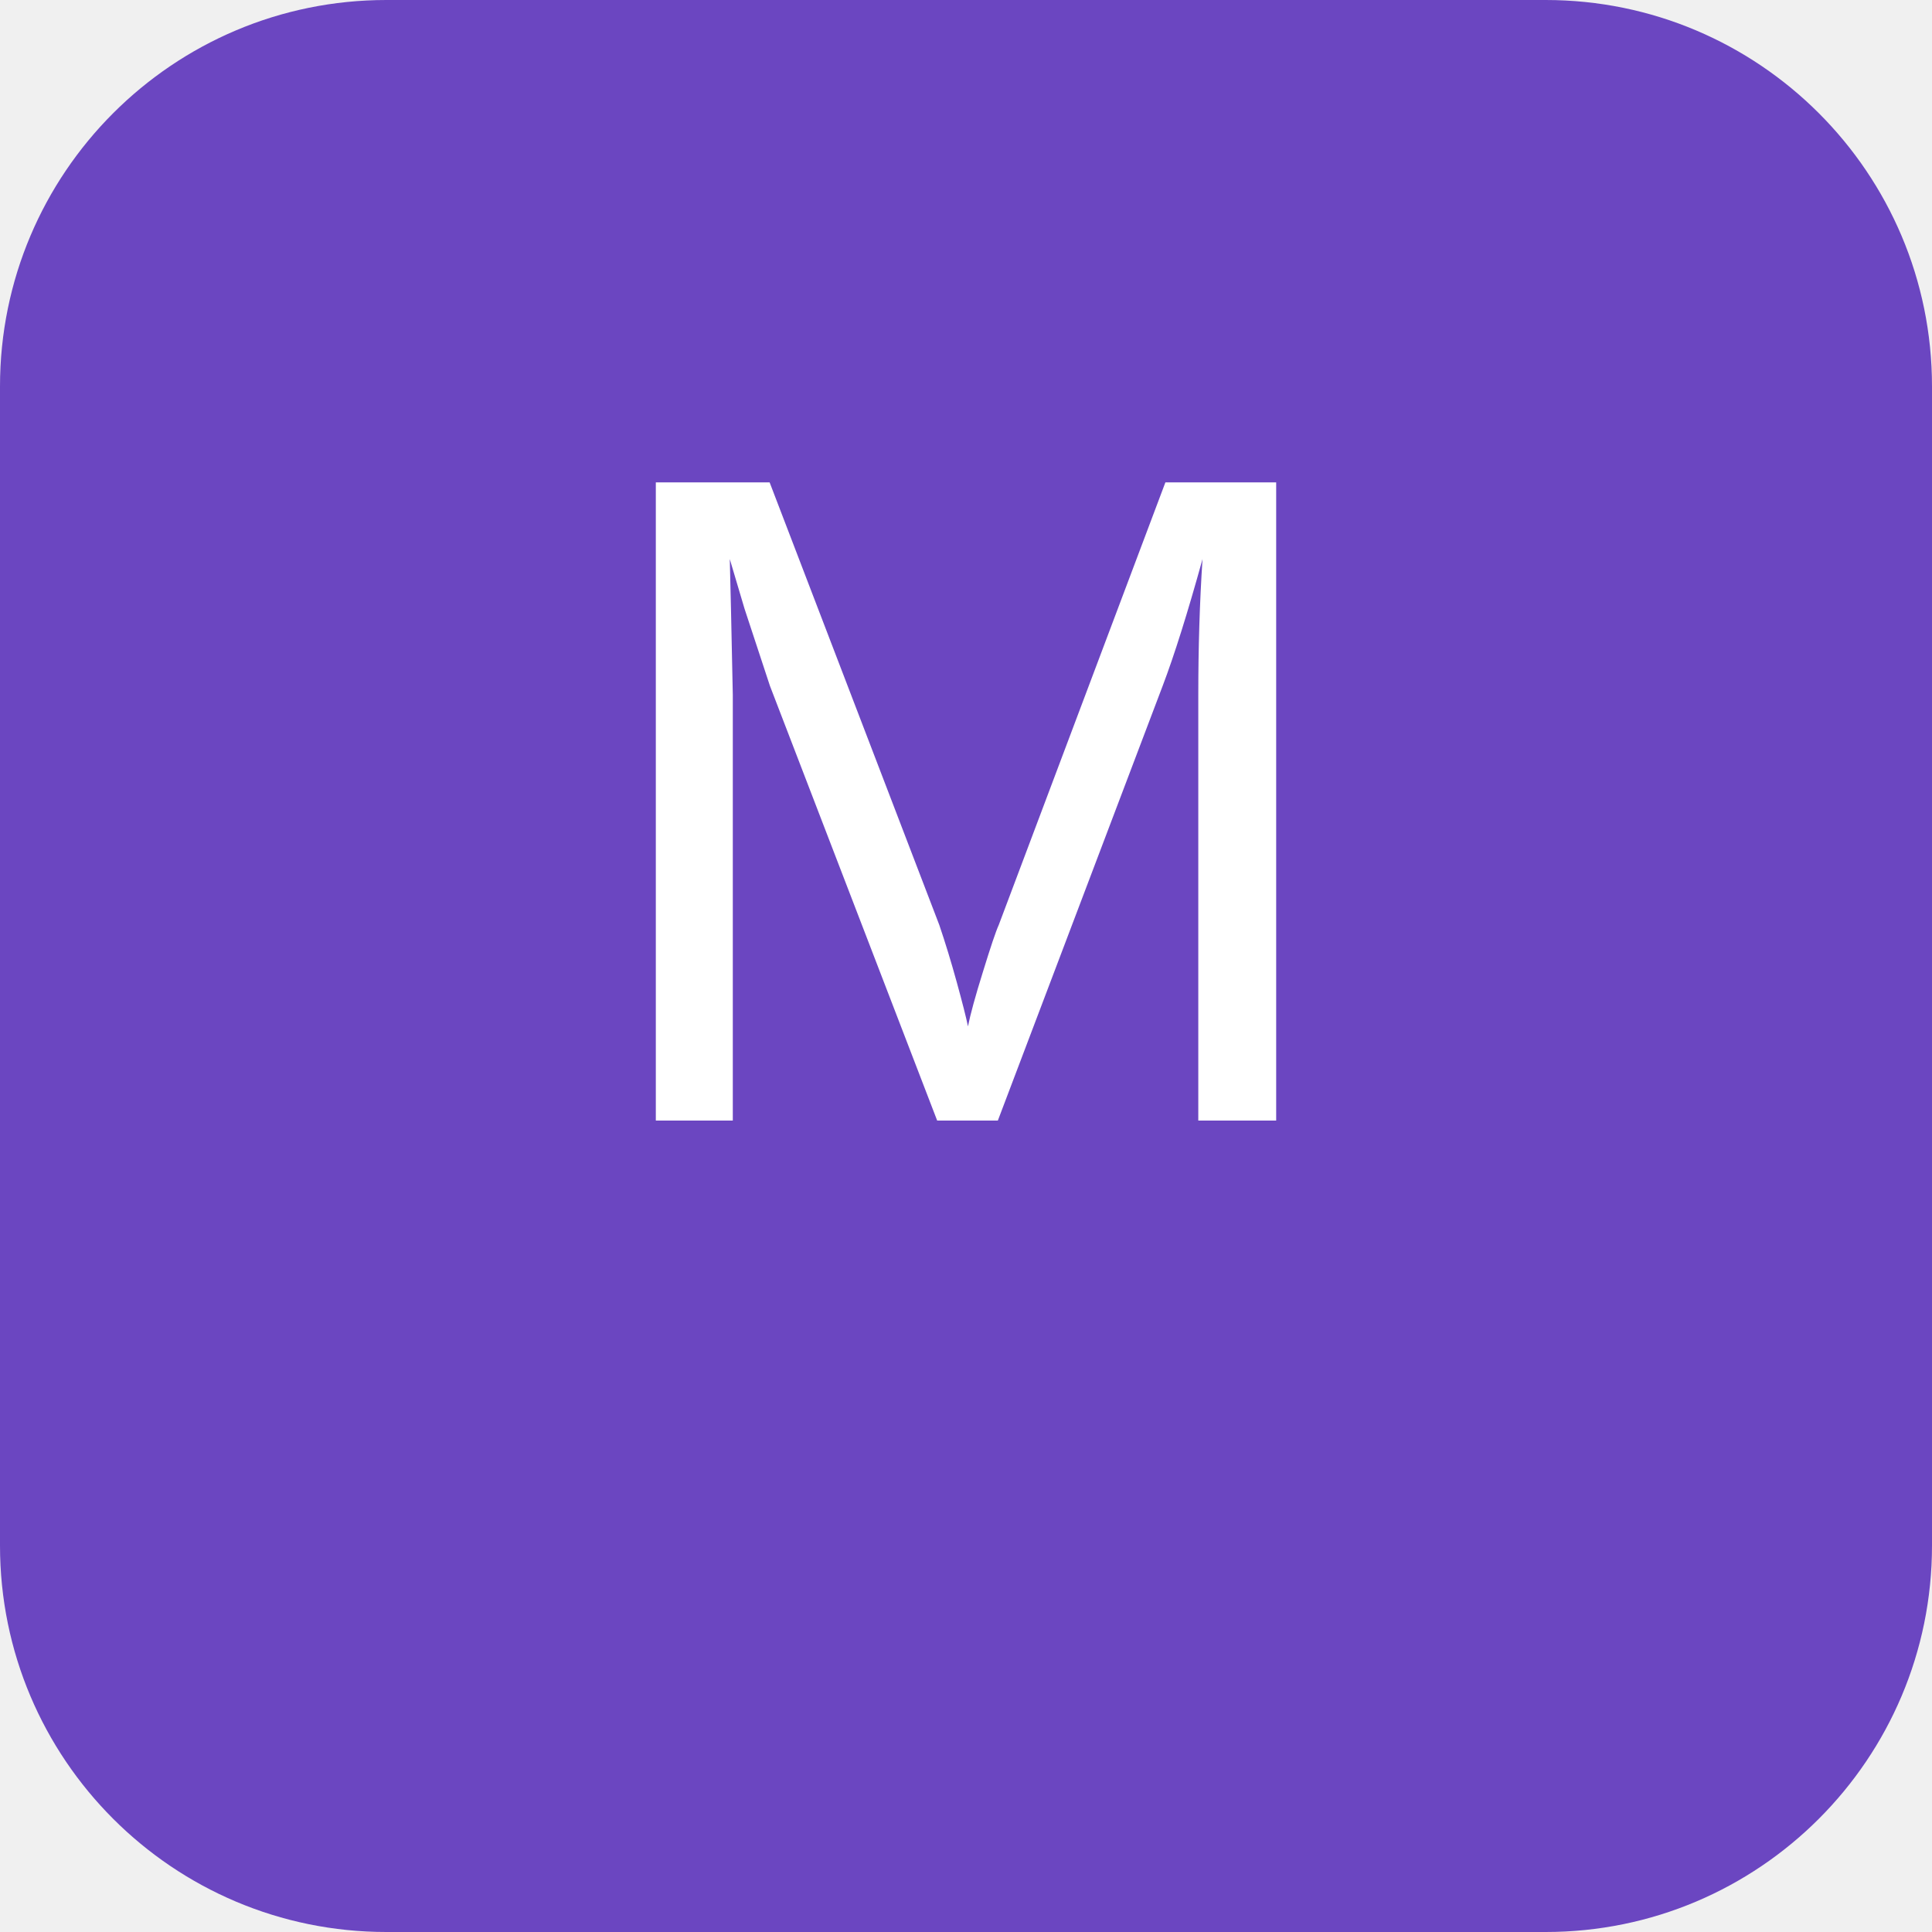
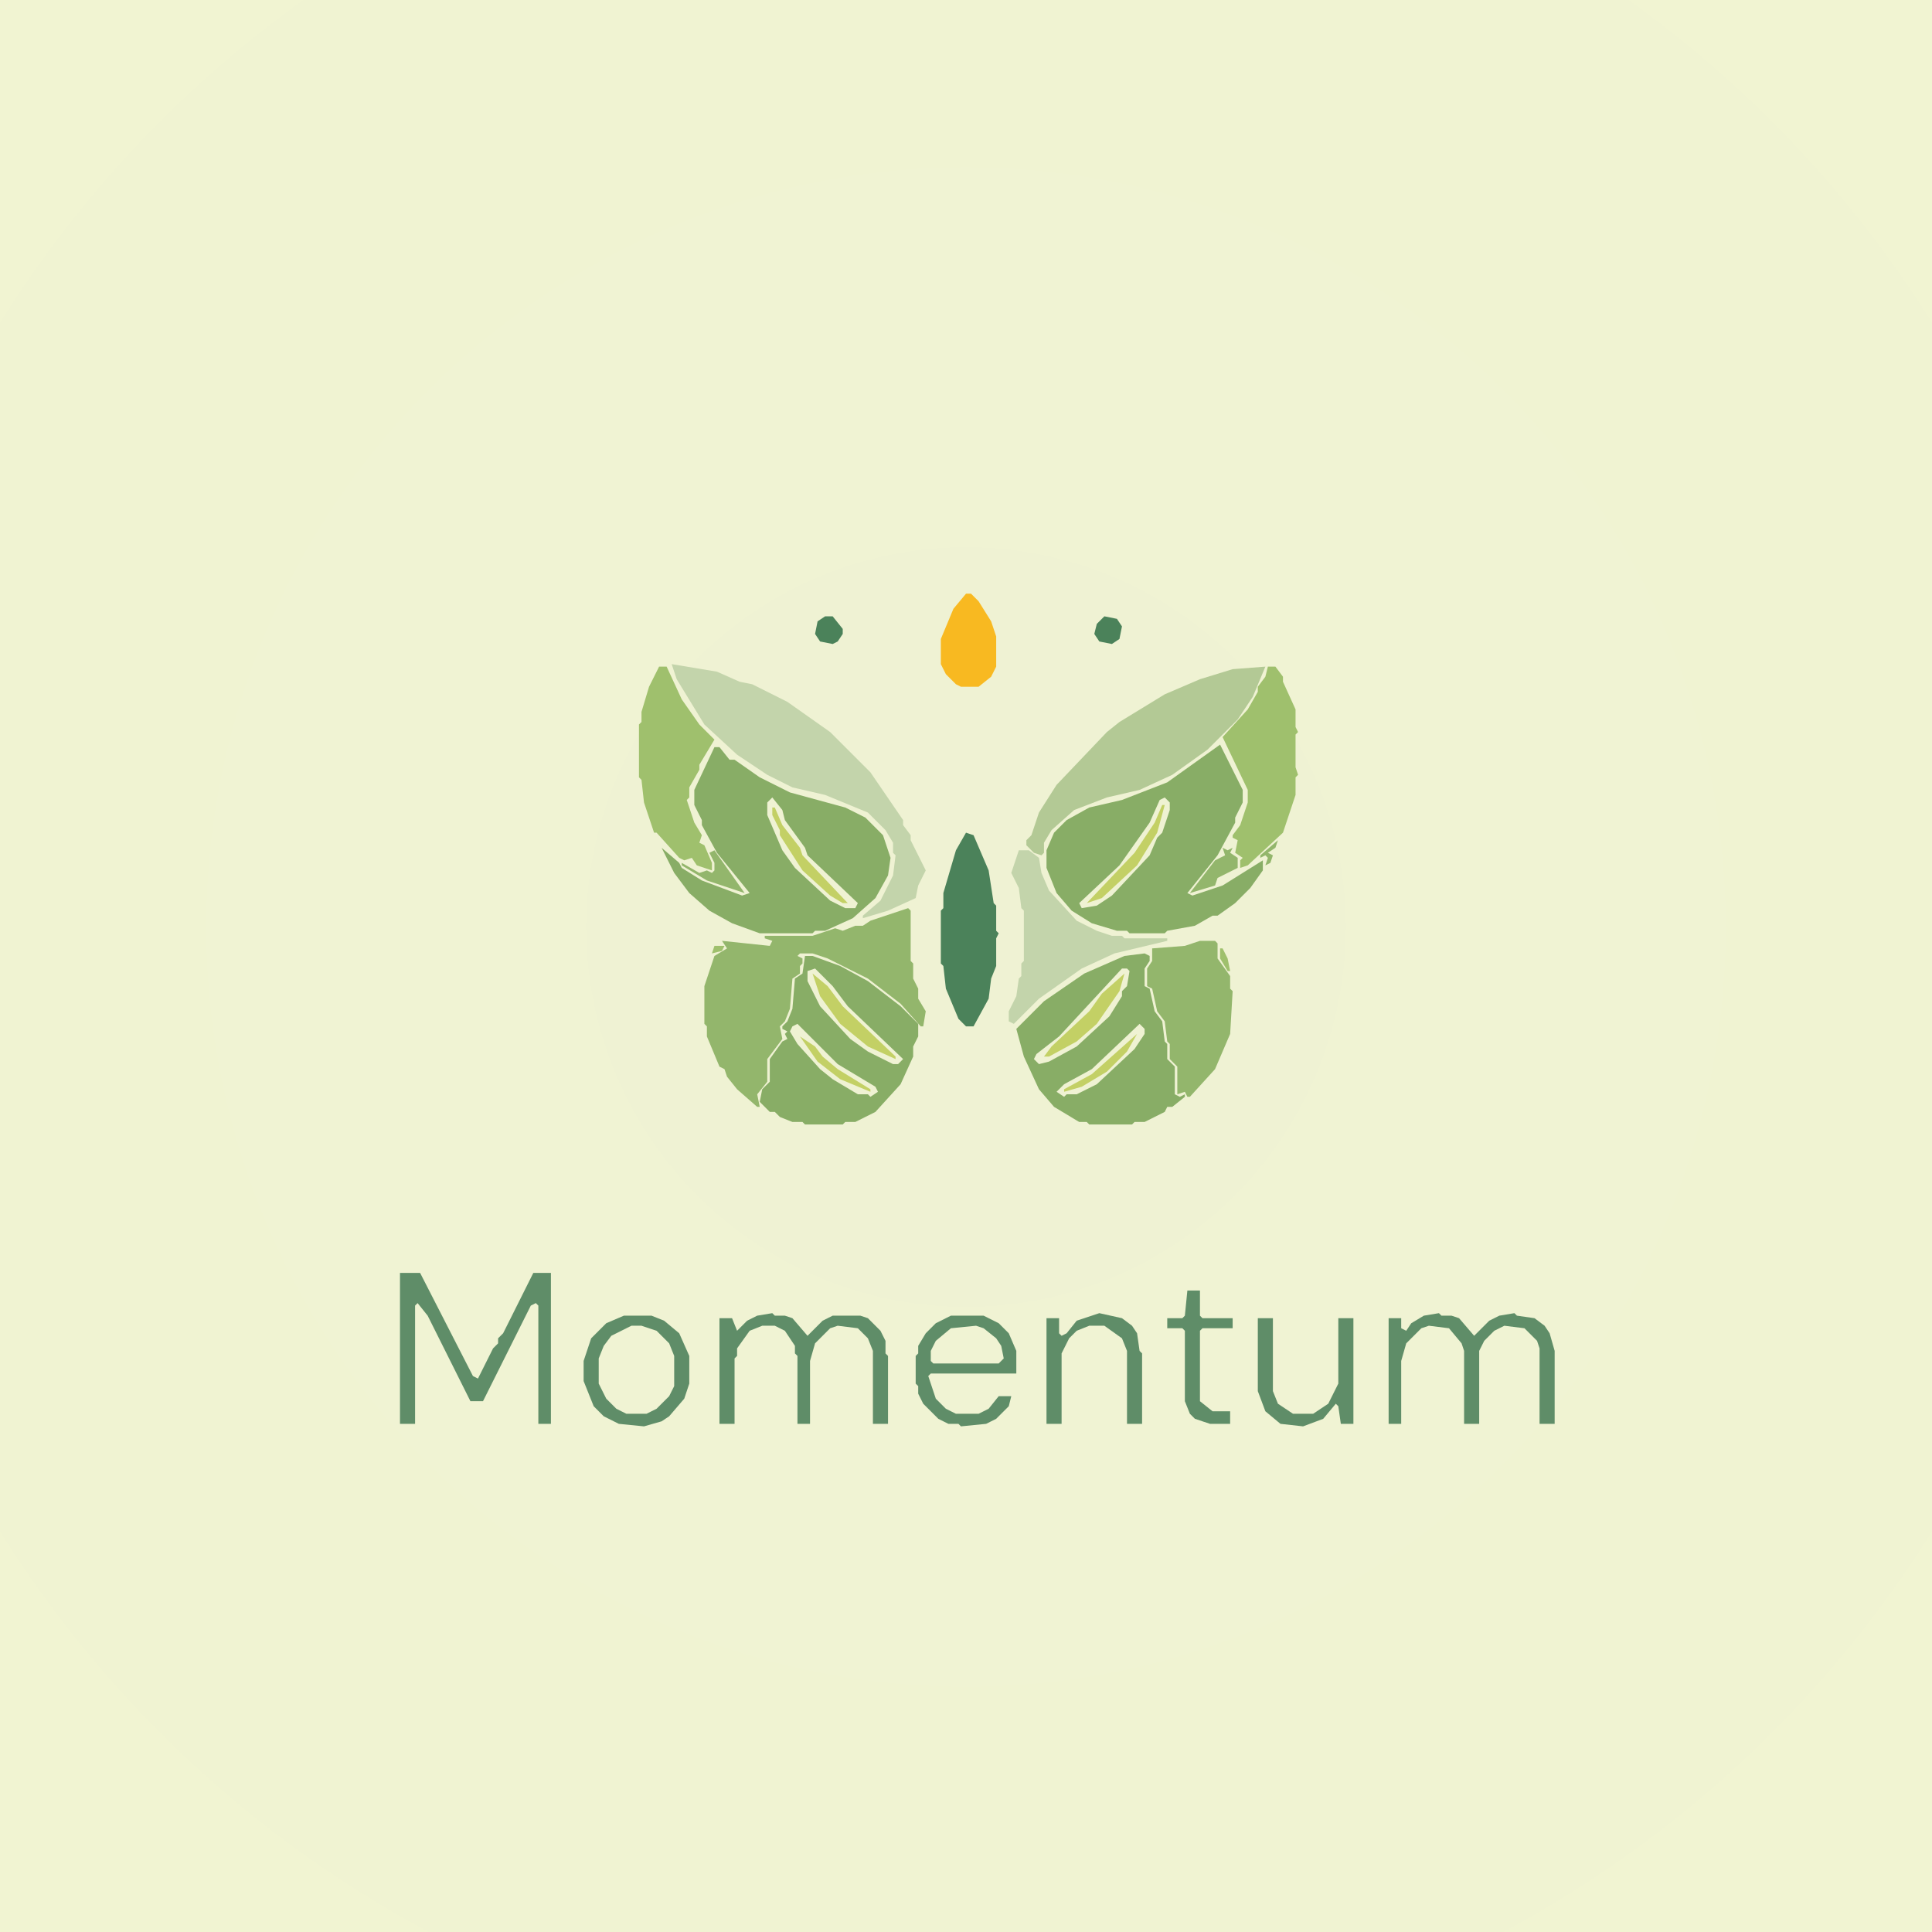
- <svg xmlns="http://www.w3.org/2000/svg" viewBox="0 0 100 100">
-   <rect width="100" height="100" rx="20" fill="#6b46c1" />
-   <text x="50" y="58" font-size="48" text-anchor="middle" fill="#fff" font-family="Arial, Helvetica, sans-serif">M</text>
+ <svg xmlns="http://www.w3.org/2000/svg" width="768" height="768" viewBox="0 0 768 768">
+   <defs>
+     <radialGradient id="bg" cx="50%" cy="48%" r="78%">
+       <stop offset="0%" stop-color="#EFF2D3" />
+       <stop offset="100%" stop-color="#F1F4D2" />
+     </radialGradient>
+   </defs>
+   <rect width="768" height="768" fill="url(#bg)" />
+   <path fill="#5F8D68" fill-rule="evenodd" d="M 500.00 524.00 L 500.00 553.00 L 503.00 561.00 L 509.00 566.00 L 518.00 567.00 L 526.00 564.00 L 531.00 558.00 L 532.00 559.00 L 533.00 566.00 L 538.00 566.00 L 538.00 524.00 L 532.00 524.00 L 532.00 550.00 L 528.00 558.00 L 522.00 562.00 L 514.00 562.00 L 508.00 558.00 L 506.00 553.00 L 506.00 524.00 Z M 378.00 523.00 L 372.00 526.00 L 368.00 530.00 L 365.00 535.00 L 365.00 538.00 L 364.00 539.00 L 364.00 550.00 L 365.00 551.00 L 365.00 554.00 L 367.00 558.00 L 373.00 564.00 L 377.00 566.00 L 381.00 566.00 L 382.00 567.00 L 392.00 566.00 L 396.00 564.00 L 401.00 559.00 L 402.00 555.00 L 397.00 555.00 L 393.00 560.00 L 389.00 562.00 L 380.00 562.00 L 376.00 560.00 L 372.00 556.00 L 369.00 547.00 L 370.00 546.00 L 404.00 546.00 L 404.00 537.00 L 401.00 530.00 L 397.00 526.00 L 391.00 523.00 Z M 370.00 537.00 L 372.00 533.00 L 378.00 528.00 L 388.00 527.00 L 391.00 528.00 L 396.00 532.00 L 398.00 535.00 L 399.00 540.00 L 397.00 542.00 L 371.00 542.00 L 370.00 541.00 Z M 248.00 523.00 L 241.00 526.00 L 235.00 532.00 L 232.00 541.00 L 232.00 549.00 L 236.00 559.00 L 240.00 563.00 L 246.00 566.00 L 256.00 567.00 L 263.00 565.00 L 266.00 563.00 L 272.00 556.00 L 274.00 550.00 L 274.00 539.00 L 270.00 530.00 L 264.00 525.00 L 259.00 523.00 Z M 251.00 527.00 L 255.00 527.00 L 261.00 529.00 L 266.00 534.00 L 268.00 539.00 L 268.00 551.00 L 266.00 555.00 L 261.00 560.00 L 257.00 562.00 L 249.00 562.00 L 245.00 560.00 L 241.00 556.00 L 238.00 550.00 L 238.00 540.00 L 240.00 535.00 L 243.00 531.00 Z M 552.00 524.00 L 552.00 566.00 L 557.00 566.00 L 557.00 541.00 L 559.00 534.00 L 565.00 528.00 L 568.00 527.00 L 576.00 528.00 L 581.00 534.00 L 582.00 537.00 L 582.00 566.00 L 588.00 566.00 L 588.00 537.00 L 590.00 533.00 L 594.00 529.00 L 598.00 527.00 L 606.00 528.00 L 611.00 533.00 L 612.00 536.00 L 612.00 566.00 L 618.00 566.00 L 618.00 537.00 L 616.00 530.00 L 614.00 527.00 L 610.00 524.00 L 603.00 523.00 L 602.00 522.00 L 596.00 523.00 L 592.00 525.00 L 586.00 531.00 L 580.00 524.00 L 577.00 523.00 L 573.00 523.00 L 572.00 522.00 L 566.00 523.00 L 561.00 526.00 L 559.00 529.00 L 557.00 528.00 L 557.00 524.00 Z M 450.00 527.00 L 446.00 524.00 L 437.00 522.00 L 428.00 525.00 L 424.00 530.00 L 422.00 531.00 L 421.00 530.00 L 421.00 524.00 L 416.00 524.00 L 416.00 566.00 L 422.00 566.00 L 422.00 538.00 L 425.00 532.00 L 428.00 529.00 L 433.00 527.00 L 439.00 527.00 L 446.00 532.00 L 448.00 537.00 L 448.00 566.00 L 454.00 566.00 L 454.00 538.00 L 453.00 537.00 L 452.00 530.00 Z M 286.00 524.00 L 286.00 566.00 L 292.00 566.00 L 292.00 540.00 L 293.00 539.00 L 293.00 536.00 L 298.00 529.00 L 303.00 527.00 L 308.00 527.00 L 312.00 529.00 L 316.00 535.00 L 316.00 538.00 L 317.00 539.00 L 317.00 566.00 L 322.00 566.00 L 322.00 541.00 L 324.00 534.00 L 330.00 528.00 L 333.00 527.00 L 341.00 528.00 L 345.00 532.00 L 347.00 537.00 L 347.00 566.00 L 353.00 566.00 L 353.00 539.00 L 352.00 538.00 L 352.00 533.00 L 350.00 529.00 L 345.00 524.00 L 342.00 523.00 L 331.00 523.00 L 327.00 525.00 L 321.00 531.00 L 315.00 524.00 L 312.00 523.00 L 308.00 523.00 L 307.00 522.00 L 301.00 523.00 L 297.00 525.00 L 293.00 529.00 L 291.00 524.00 Z M 472.00 513.00 L 471.00 523.00 L 470.00 524.00 L 464.00 524.00 L 464.00 528.00 L 470.00 528.00 L 471.00 529.00 L 471.00 557.00 L 473.00 562.00 L 475.00 564.00 L 481.00 566.00 L 489.00 566.00 L 489.00 561.00 L 482.00 561.00 L 477.00 557.00 L 477.00 529.00 L 478.00 528.00 L 490.00 528.00 L 490.00 524.00 L 478.00 524.00 L 477.00 523.00 L 477.00 513.00 Z M 159.00 506.00 L 159.00 566.00 L 165.00 566.00 L 165.00 519.00 L 166.00 518.00 L 170.00 523.00 L 187.00 557.00 L 192.00 557.00 L 211.00 519.00 L 213.00 518.00 L 214.00 519.00 L 214.00 566.00 L 219.00 566.00 L 219.00 506.00 L 212.00 506.00 L 200.00 530.00 L 198.00 532.00 L 198.00 534.00 L 196.00 536.00 L 190.00 548.00 L 188.00 547.00 L 167.00 506.00 Z" />
+   <path fill="#4B825A" fill-rule="evenodd" d="M 384.00 331.00 L 380.00 338.00 L 375.00 355.00 L 375.00 361.00 L 374.00 362.00 L 374.00 383.00 L 375.00 384.00 L 376.00 393.00 L 381.00 405.00 L 384.00 408.00 L 387.00 408.00 L 393.00 397.00 L 394.00 389.00 L 396.00 384.00 L 396.00 373.00 L 397.00 371.00 L 396.00 370.00 L 396.00 360.00 L 395.00 359.00 L 393.00 346.00 L 387.00 332.00 Z M 439.00 245.00 L 436.00 248.00 L 435.00 252.00 L 437.00 255.00 L 442.00 256.00 L 445.00 254.00 L 446.00 249.00 L 444.00 246.00 Z M 328.00 245.00 L 325.00 247.00 L 324.00 252.00 L 326.00 255.00 L 331.00 256.00 L 333.00 255.00 L 335.00 252.00 L 335.00 250.00 L 331.00 245.00 Z" />
+   <path fill="#88AD66" fill-rule="evenodd" d="M 320.00 380.00 L 319.00 387.00 L 316.00 389.00 L 315.00 401.00 L 313.00 406.00 L 311.00 408.00 L 311.00 409.00 L 313.00 410.00 L 312.00 411.00 L 313.00 413.00 L 311.00 414.00 L 306.00 421.00 L 306.00 430.00 L 303.00 433.00 L 302.00 438.00 L 306.00 442.00 L 308.00 442.00 L 310.00 444.00 L 315.00 446.00 L 319.00 446.00 L 320.00 447.00 L 335.00 447.00 L 336.00 446.00 L 340.00 446.00 L 348.00 442.00 L 358.00 431.00 L 363.00 420.00 L 363.00 416.00 L 365.00 412.00 L 365.00 407.00 L 358.00 400.00 L 345.00 390.00 L 334.00 384.00 L 323.00 380.00 Z M 315.00 408.00 L 317.00 407.00 L 333.00 423.00 L 348.00 432.00 L 349.00 434.00 L 346.00 436.00 L 345.00 435.00 L 341.00 435.00 L 331.00 429.00 L 326.00 425.00 L 317.00 415.00 L 314.00 410.00 Z M 321.00 386.00 L 324.00 385.00 L 331.00 392.00 L 337.00 400.00 L 359.00 421.00 L 357.00 423.00 L 355.00 423.00 L 345.00 418.00 L 338.00 413.00 L 326.00 400.00 L 321.00 390.00 Z M 455.00 379.00 L 447.00 380.00 L 431.00 387.00 L 415.00 398.00 L 404.00 409.00 L 407.00 420.00 L 413.00 433.00 L 419.00 440.00 L 429.00 446.00 L 432.00 446.00 L 433.00 447.00 L 450.00 447.00 L 451.00 446.00 L 455.00 446.00 L 463.00 442.00 L 464.00 440.00 L 466.00 440.00 L 471.00 436.00 L 471.00 435.00 L 469.00 436.00 L 467.00 435.00 L 467.00 424.00 L 464.00 421.00 L 464.00 415.00 L 463.00 414.00 L 462.00 406.00 L 459.00 402.00 L 457.00 393.00 L 455.00 392.00 L 455.00 385.00 L 457.00 382.00 L 457.00 380.00 Z M 455.00 409.00 L 455.00 411.00 L 451.00 417.00 L 436.00 431.00 L 428.00 435.00 L 424.00 435.00 L 423.00 436.00 L 420.00 434.00 L 423.00 431.00 L 434.00 425.00 L 453.00 407.00 Z M 448.00 385.00 L 449.00 386.00 L 448.00 392.00 L 446.00 394.00 L 446.00 396.00 L 441.00 404.00 L 428.00 416.00 L 417.00 422.00 L 413.00 423.00 L 411.00 421.00 L 412.00 419.00 L 421.00 412.00 L 446.00 385.00 Z M 284.00 297.00 L 276.00 314.00 L 276.00 320.00 L 279.00 326.00 L 279.00 328.00 L 285.00 339.00 L 298.00 355.00 L 295.00 356.00 L 279.00 350.00 L 271.00 345.00 L 270.00 343.00 L 263.00 337.00 L 268.00 347.00 L 274.00 355.00 L 282.00 362.00 L 291.00 367.00 L 302.00 371.00 L 323.00 371.00 L 324.00 370.00 L 328.00 370.00 L 339.00 365.00 L 348.00 357.00 L 353.00 348.00 L 354.00 341.00 L 351.00 332.00 L 344.00 325.00 L 336.00 321.00 L 314.00 315.00 L 302.00 309.00 L 292.00 302.00 L 290.00 302.00 L 286.00 297.00 Z M 307.00 317.00 L 311.00 322.00 L 312.00 326.00 L 320.00 337.00 L 321.00 340.00 L 341.00 359.00 L 340.00 361.00 L 336.00 361.00 L 330.00 358.00 L 316.00 345.00 L 311.00 338.00 L 305.00 324.00 L 305.00 319.00 Z M 485.00 296.00 L 464.00 311.00 L 446.00 318.00 L 433.00 321.00 L 424.00 326.00 L 419.00 331.00 L 416.00 338.00 L 416.00 345.00 L 420.00 355.00 L 426.00 362.00 L 434.00 367.00 L 444.00 370.00 L 448.00 370.00 L 449.00 371.00 L 463.00 371.00 L 464.00 370.00 L 475.00 368.00 L 482.00 364.00 L 484.00 364.00 L 491.00 359.00 L 497.00 353.00 L 502.00 346.00 L 502.00 342.00 L 486.00 352.00 L 474.00 356.00 L 472.00 355.00 L 484.00 340.00 L 491.00 327.00 L 491.00 325.00 L 494.00 319.00 L 494.00 314.00 Z M 463.00 317.00 L 465.00 319.00 L 465.00 322.00 L 462.00 331.00 L 460.00 333.00 L 457.00 340.00 L 442.00 356.00 L 436.00 360.00 L 430.00 361.00 L 429.00 359.00 L 445.00 344.00 L 457.00 327.00 L 461.00 318.00 Z" />
+   <path fill="#93B66C" fill-rule="evenodd" d="M 483.00 374.00 L 477.00 374.00 L 471.00 376.00 L 458.00 377.00 L 458.00 382.00 L 456.00 385.00 L 456.00 392.00 L 458.00 393.00 L 460.00 402.00 L 463.00 406.00 L 464.00 414.00 L 465.00 415.00 L 465.00 421.00 L 468.00 424.00 L 468.00 435.00 L 471.00 434.00 L 472.00 436.00 L 473.00 436.00 L 483.00 425.00 L 489.00 411.00 L 490.00 394.00 L 489.00 393.00 L 489.00 388.00 L 484.00 381.00 L 484.00 375.00 Z M 361.00 361.00 L 346.00 366.00 L 343.00 368.00 L 340.00 368.00 L 335.00 370.00 L 332.00 369.00 L 323.00 372.00 L 304.00 372.00 L 304.00 373.00 L 307.00 374.00 L 306.00 376.00 L 287.00 374.00 L 289.00 377.00 L 284.00 380.00 L 280.00 392.00 L 280.00 407.00 L 281.00 408.00 L 281.00 412.00 L 286.00 424.00 L 288.00 425.00 L 289.00 428.00 L 293.00 433.00 L 301.00 440.00 L 302.00 440.00 L 301.00 435.00 L 305.00 430.00 L 305.00 421.00 L 311.00 413.00 L 310.00 408.00 L 312.00 406.00 L 314.00 401.00 L 315.00 389.00 L 318.00 387.00 L 318.00 384.00 L 319.00 383.00 L 319.00 381.00 L 317.00 380.00 L 318.00 379.00 L 323.00 379.00 L 329.00 381.00 L 345.00 389.00 L 358.00 399.00 L 366.00 408.00 L 367.00 408.00 L 368.00 402.00 L 365.00 397.00 L 365.00 393.00 L 363.00 389.00 L 363.00 383.00 L 362.00 382.00 L 362.00 362.00 Z M 271.00 343.00 L 271.00 344.00 L 281.00 350.00 L 296.00 355.00 L 284.00 338.00 L 282.00 339.00 L 284.00 343.00 L 284.00 346.00 L 283.00 347.00 L 281.00 346.00 L 278.00 347.00 Z M 490.00 337.00 L 488.00 338.00 L 486.00 337.00 L 487.00 340.00 L 483.00 342.00 L 473.00 355.00 L 483.00 352.00 L 484.00 349.00 L 492.00 345.00 L 492.00 341.00 L 489.00 339.00 Z M 508.00 334.00 L 501.00 340.00 L 501.00 341.00 L 503.00 340.00 L 504.00 341.00 L 503.00 344.00 L 505.00 343.00 L 506.00 340.00 L 504.00 339.00 L 507.00 337.00 Z" />
+   <path fill="#9FC06D" fill-rule="evenodd" d="M 485.00 377.00 L 485.00 381.00 L 488.00 386.00 L 489.00 386.00 L 488.00 381.00 L 486.00 377.00 Z M 283.00 379.00 L 287.00 378.00 L 288.00 376.00 L 284.00 376.00 Z M 507.00 265.00 L 504.00 265.00 L 503.00 269.00 L 500.00 273.00 L 500.00 275.00 L 496.00 282.00 L 486.00 293.00 L 496.00 314.00 L 496.00 319.00 L 493.00 328.00 L 490.00 332.00 L 490.00 333.00 L 492.00 334.00 L 491.00 339.00 L 494.00 341.00 L 493.00 342.00 L 493.00 345.00 L 496.00 344.00 L 510.00 331.00 L 515.00 316.00 L 515.00 309.00 L 516.00 308.00 L 515.00 305.00 L 515.00 292.00 L 516.00 291.00 L 515.00 289.00 L 515.00 282.00 L 510.00 271.00 L 510.00 269.00 Z M 262.00 265.00 L 258.00 273.00 L 255.00 283.00 L 255.00 287.00 L 254.00 288.00 L 254.00 309.00 L 255.00 310.00 L 256.00 319.00 L 260.00 331.00 L 261.00 331.00 L 270.00 341.00 L 272.00 342.00 L 275.00 341.00 L 277.00 344.00 L 283.00 346.00 L 283.00 343.00 L 280.00 336.00 L 278.00 335.00 L 279.00 332.00 L 276.00 327.00 L 273.00 318.00 L 274.00 317.00 L 274.00 313.00 L 278.00 306.00 L 278.00 304.00 L 284.00 294.00 L 278.00 288.00 L 271.00 278.00 L 265.00 265.00 Z" />
+   <path fill="#B3C995" fill-rule="evenodd" d="M 503.00 265.00 L 490.00 266.00 L 477.00 270.00 L 463.00 276.00 L 445.00 287.00 L 440.00 291.00 L 420.00 312.00 L 413.00 323.00 L 410.00 332.00 L 408.00 334.00 L 408.00 336.00 L 411.00 339.00 L 414.00 340.00 L 415.00 339.00 L 415.00 335.00 L 418.00 330.00 L 427.00 322.00 L 440.00 317.00 L 453.00 314.00 L 466.00 308.00 L 480.00 298.00 L 492.00 286.00 L 498.00 277.00 Z" />
+   <path fill="#C3D4AB" fill-rule="evenodd" d="M 401.00 406.00 L 403.00 407.00 L 413.00 397.00 L 430.00 385.00 L 443.00 379.00 L 464.00 374.00 L 464.00 373.00 L 447.00 373.00 L 446.00 372.00 L 442.00 372.00 L 436.00 370.00 L 428.00 366.00 L 417.00 354.00 L 414.00 347.00 L 413.00 341.00 L 409.00 338.00 L 405.00 338.00 L 402.00 347.00 L 405.00 353.00 L 406.00 361.00 L 407.00 362.00 L 407.00 382.00 L 406.00 383.00 L 406.00 388.00 L 405.00 389.00 L 404.00 396.00 L 401.00 402.00 Z M 267.00 264.00 L 269.00 270.00 L 280.00 288.00 L 293.00 300.00 L 305.00 308.00 L 315.00 313.00 L 328.00 316.00 L 345.00 323.00 L 352.00 330.00 L 355.00 335.00 L 355.00 339.00 L 356.00 340.00 L 355.00 348.00 L 350.00 358.00 L 343.00 364.00 L 343.00 365.00 L 353.00 362.00 L 364.00 357.00 L 365.00 352.00 L 368.00 346.00 L 362.00 334.00 L 362.00 332.00 L 359.00 328.00 L 359.00 326.00 L 346.00 307.00 L 330.00 291.00 L 313.00 279.00 L 299.00 272.00 L 294.00 271.00 L 285.00 267.00 Z" />
+   <path fill="#C3D065" fill-rule="evenodd" d="M 318.00 412.00 L 325.00 422.00 L 334.00 429.00 L 346.00 434.00 L 346.00 433.00 L 333.00 425.00 L 327.00 420.00 L 324.00 416.00 Z M 452.00 411.00 L 434.00 427.00 L 423.00 433.00 L 423.00 434.00 L 430.00 432.00 L 440.00 426.00 L 448.00 418.00 Z M 447.00 387.00 L 438.00 395.00 L 433.00 402.00 L 418.00 416.00 L 415.00 420.00 L 417.00 420.00 L 428.00 414.00 L 436.00 407.00 L 445.00 394.00 Z M 323.00 387.00 L 326.00 396.00 L 334.00 407.00 L 345.00 416.00 L 356.00 421.00 L 356.00 420.00 L 335.00 400.00 L 329.00 392.00 Z M 307.00 321.00 L 307.00 324.00 L 310.00 330.00 L 310.00 332.00 L 319.00 346.00 L 330.00 356.00 L 335.00 359.00 L 337.00 359.00 L 319.00 340.00 L 318.00 337.00 L 311.00 328.00 L 308.00 321.00 Z M 463.00 320.00 L 462.00 320.00 L 459.00 327.00 L 451.00 339.00 L 432.00 359.00 L 438.00 357.00 L 452.00 344.00 L 460.00 331.00 Z" />
+   <path fill="#F8B921" fill-rule="evenodd" d="M 384.00 236.00 L 379.00 242.00 L 374.00 254.00 L 374.00 264.00 L 376.00 268.00 L 380.00 272.00 L 382.00 273.00 L 389.00 273.00 L 394.00 269.00 L 396.00 265.00 L 396.00 253.00 L 394.00 247.00 L 389.00 239.00 L 386.00 236.00 Z" />
</svg>
